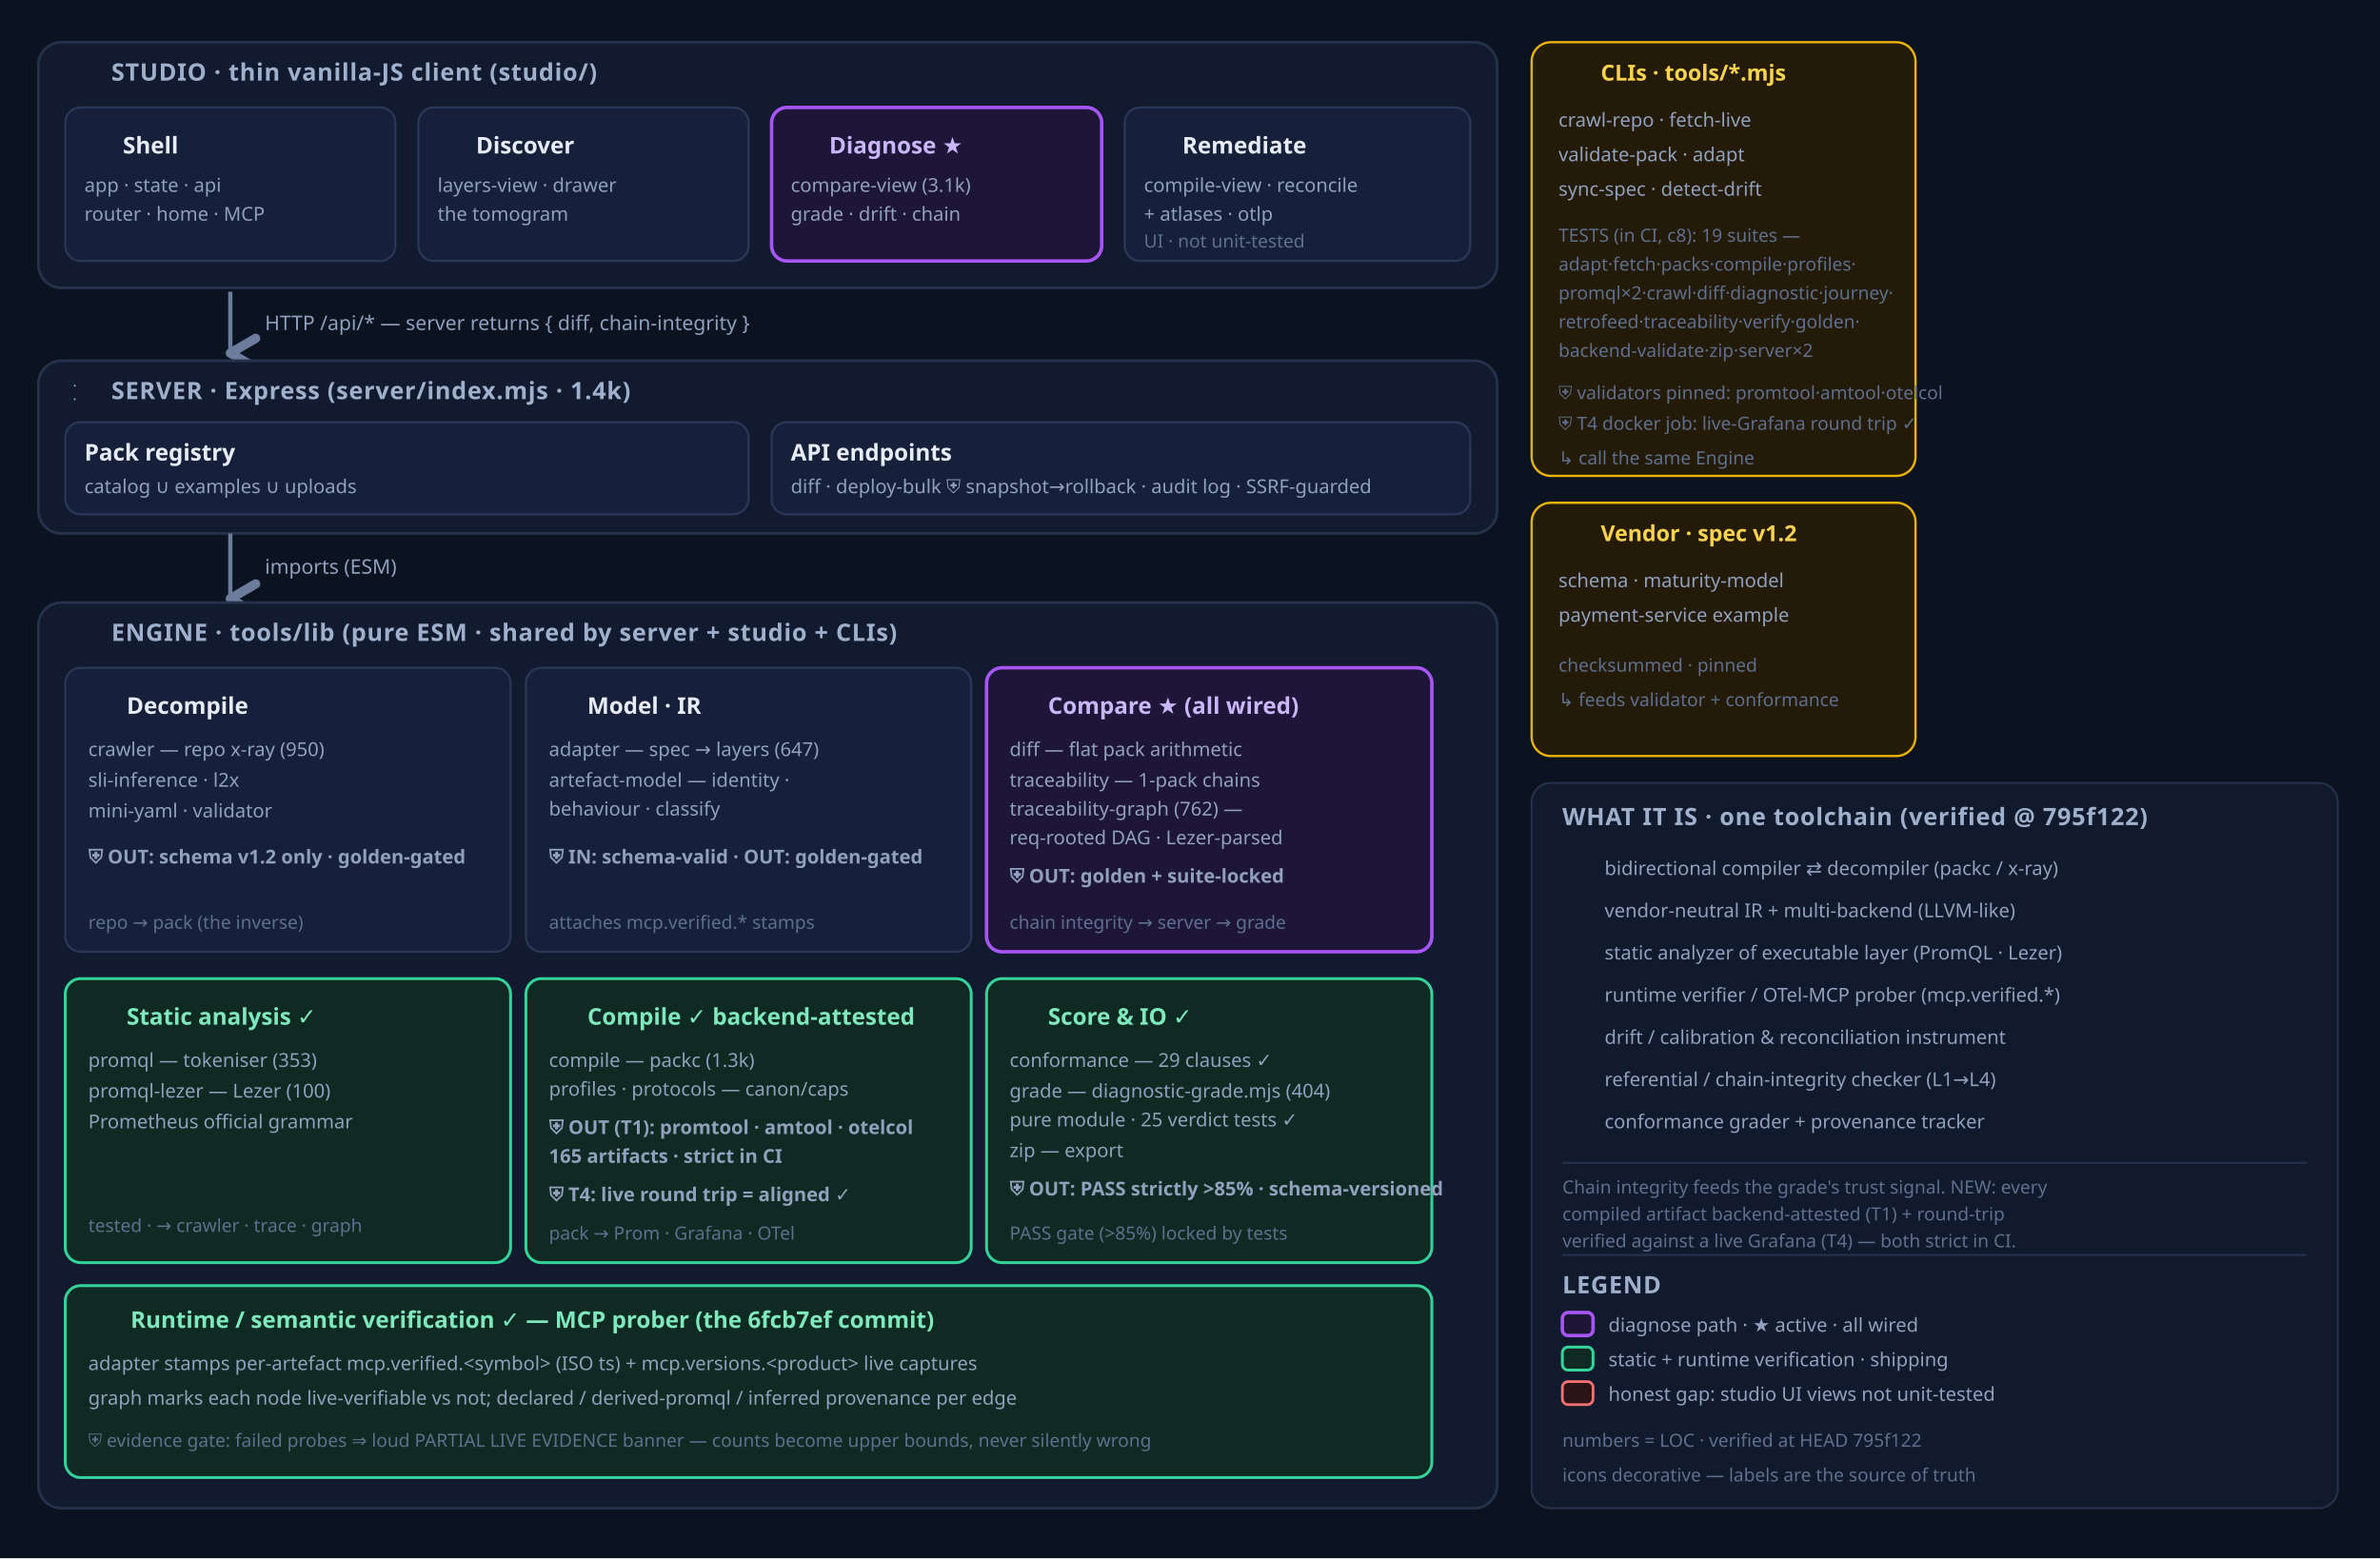
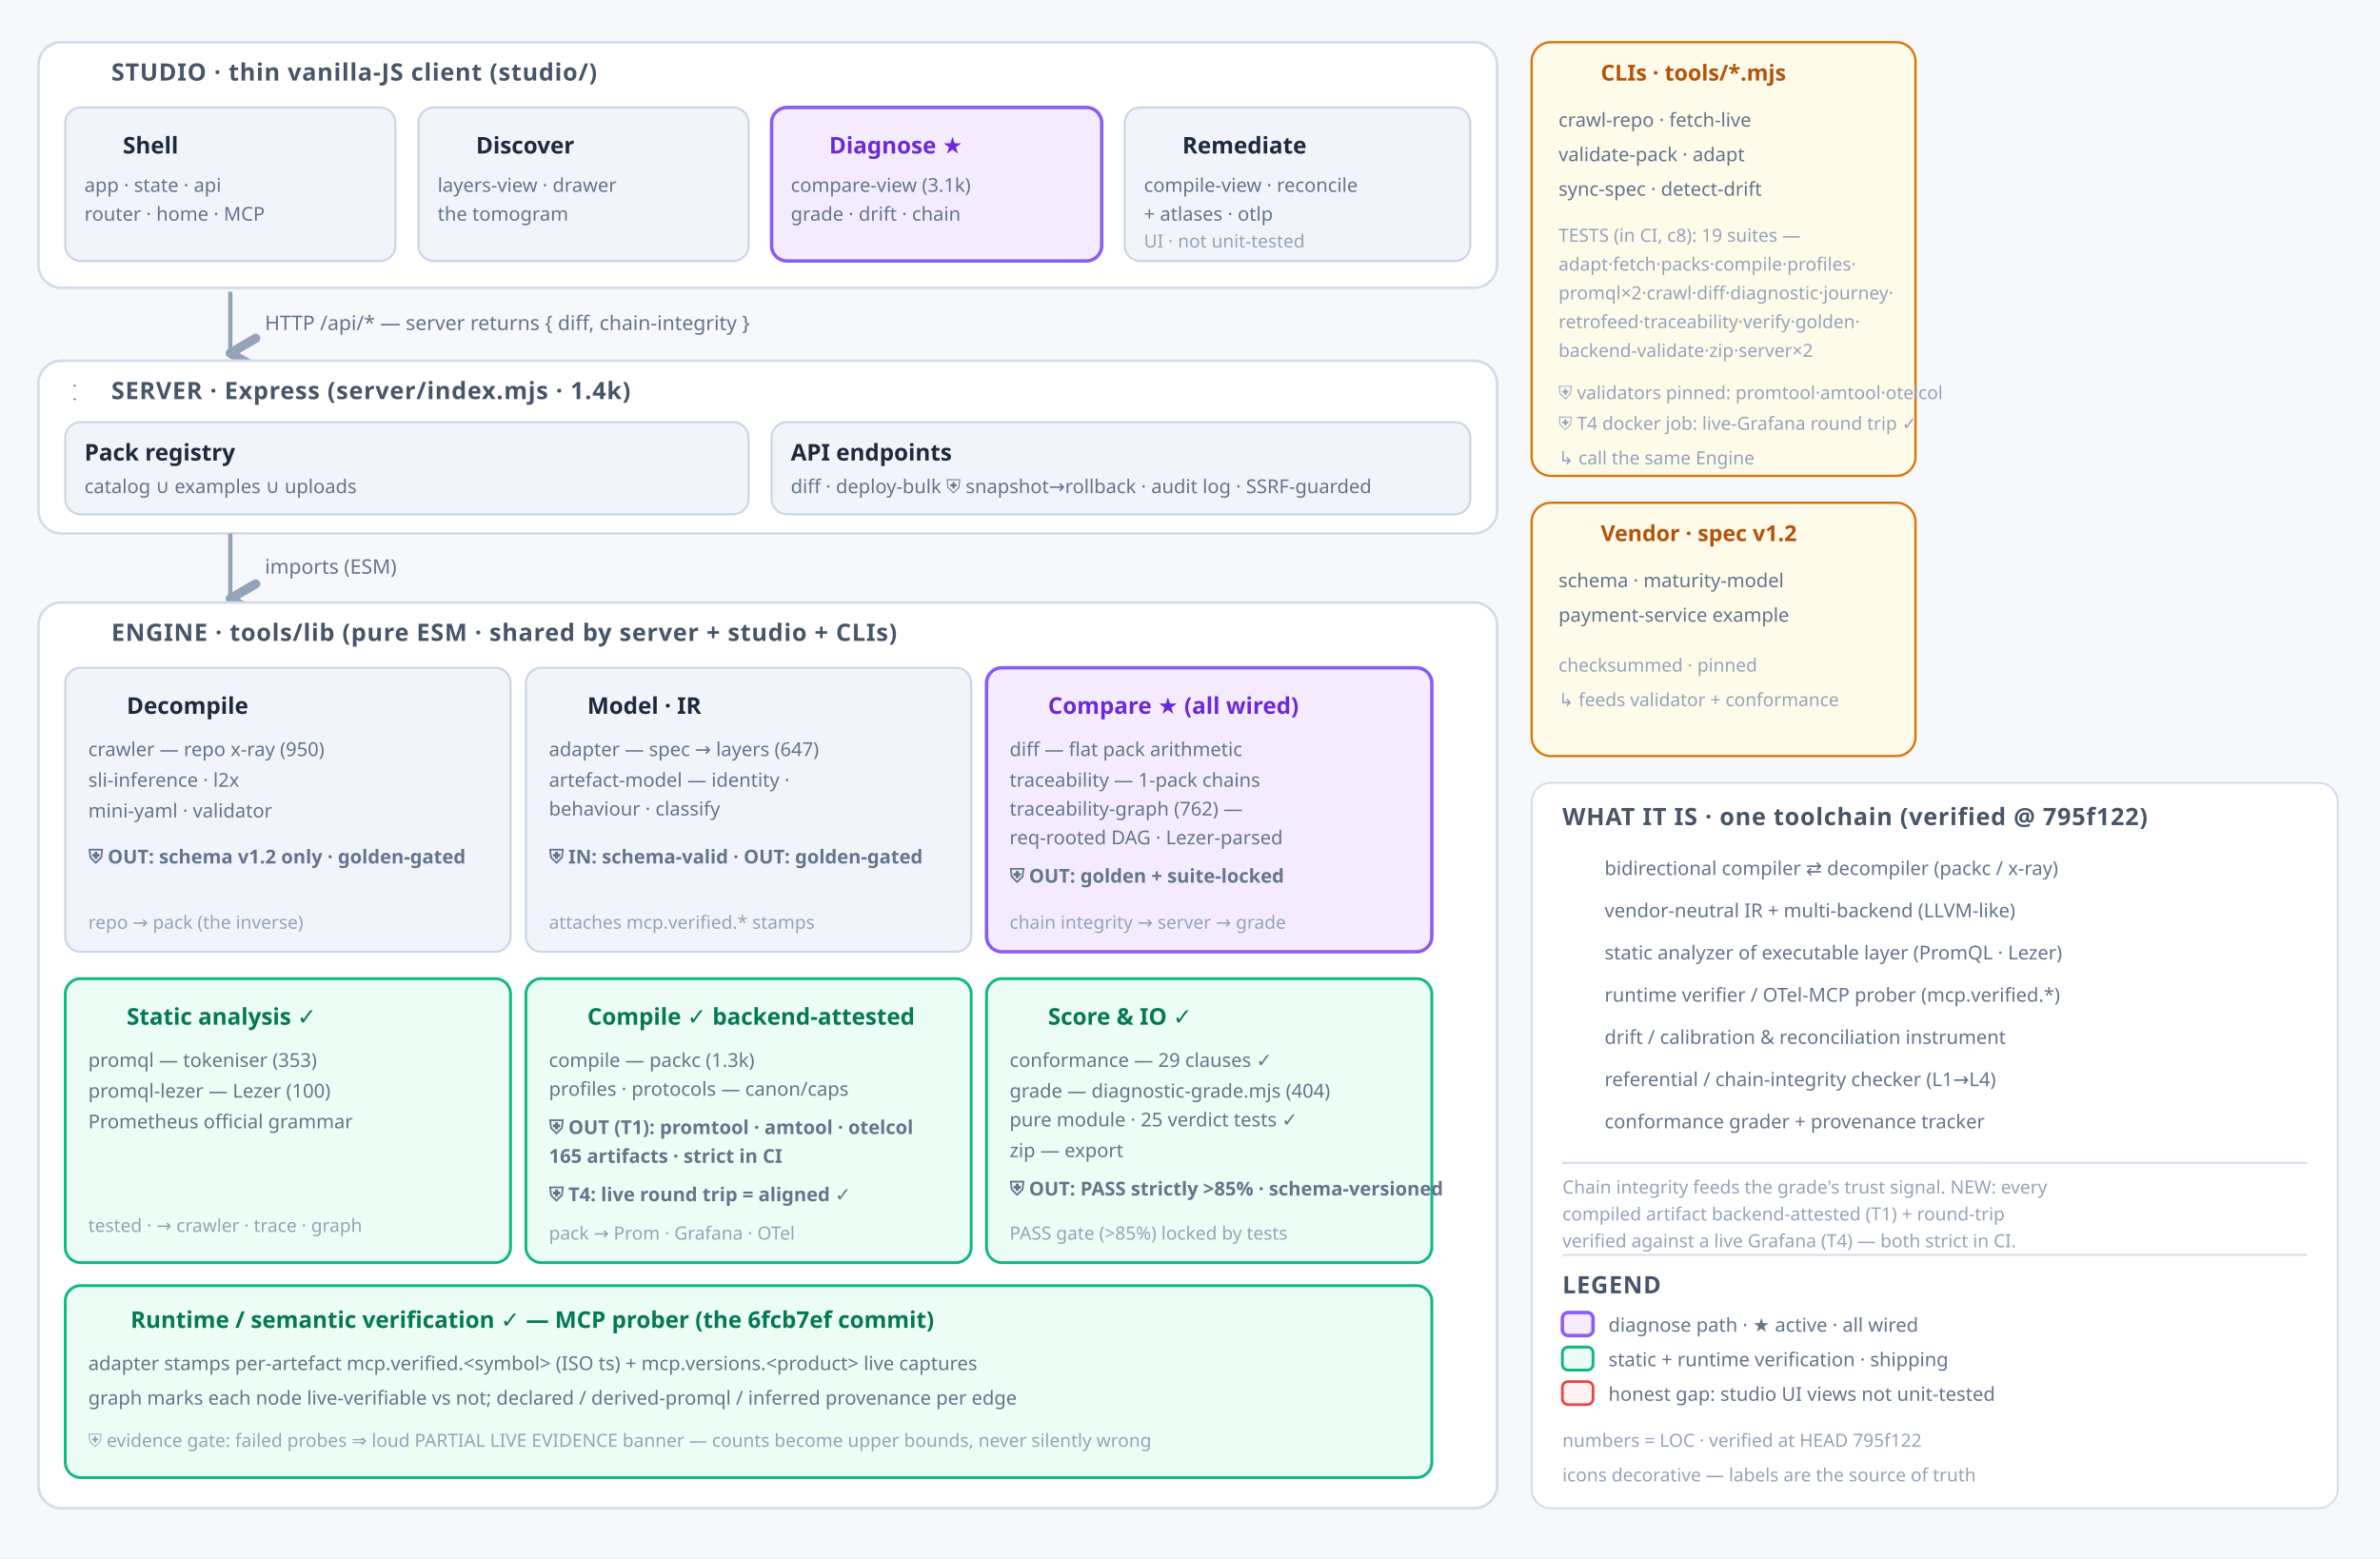
<svg xmlns="http://www.w3.org/2000/svg" viewBox="0 0 1240 812" font-family="ui-sans-serif, system-ui, sans-serif">
  <style>
-   .pg{fill:#0b1220;}
-   .band{fill:#111a2e;stroke:#26324c;stroke-width:1.4;} .bl{fill:#9fb0cc;font-size:12.5px;font-weight:700;letter-spacing:.03em;}
-   .mod{fill:#16203a;stroke:#2a3858;stroke-width:1.1;} .mt{fill:#e7ecf6;font-size:12px;font-weight:700;} .sub{fill:#90a0bd;font-size:10px;} .note{fill:#5e6f8e;font-size:9.5px;}
-   .acc{fill:#1d1638;stroke:#a855f7;stroke-width:1.8;} .at{fill:#c9b6fb;font-size:12px;font-weight:700;}
-   .grn{fill:#0f2a22;stroke:#34d399;stroke-width:1.5;} .gt{fill:#7ee9bd;font-size:12px;font-weight:700;}
-   .warn{fill:#2a1418;stroke:#f87171;stroke-width:1.4;} .wt{fill:#fca5a5;font-size:12px;font-weight:700;}
-   .side{fill:#241a08;stroke:#eab308;stroke-width:1.2;} .st{fill:#fcd34d;font-size:11.5px;font-weight:700;}
-   .ar{stroke:#6b7c9c;stroke-width:2.2;fill:none;} .arl{fill:#8ea0bd;font-size:10.5px;}
+   .pg{fill:#f6f8fc;}
+   .band{fill:#ffffff;stroke:#d3dcea;stroke-width:1.4;} .bl{fill:#475569;font-size:12.5px;font-weight:700;letter-spacing:.03em;}
+   .mod{fill:#f1f5fb;stroke:#cbd6e6;stroke-width:1.1;} .mt{fill:#1e293b;font-size:12px;font-weight:700;} .sub{fill:#64748b;font-size:10px;} .note{fill:#94a3b8;font-size:9.5px;}
+   .acc{fill:#f4ecfe;stroke:#8b5cf6;stroke-width:1.8;} .at{fill:#6d28d9;font-size:12px;font-weight:700;}
+   .grn{fill:#ecfdf5;stroke:#10b981;stroke-width:1.5;} .gt{fill:#047857;font-size:12px;font-weight:700;}
+   .warn{fill:#fef2f2;stroke:#ef4444;stroke-width:1.4;} .wt{fill:#b91c1c;font-size:12px;font-weight:700;}
+   .side{fill:#fffbeb;stroke:#d97706;stroke-width:1.2;} .st{fill:#b45309;font-size:11.5px;font-weight:700;}
+   .ar{stroke:#94a3b8;stroke-width:2.2;fill:none;} .arl{fill:#64748b;font-size:10.5px;}
  .i{fill:none;stroke-width:1.7;stroke-linecap:round;stroke-linejoin:round;}
</style>
  <defs>
    <marker id="dn" markerWidth="11" markerHeight="11" refX="5.5" refY="8" orient="auto">
-       <path d="M2,2 L5.5,8 L9,2" fill="none" stroke="#6b7c9c" stroke-width="2.2" stroke-linecap="round" stroke-linejoin="round" />
+       <path d="M2,2 L5.5,8 L9,2" fill="none" stroke="#94a3b8" stroke-width="2.2" stroke-linecap="round" stroke-linejoin="round" />
    </marker>
    <symbol id="ic-browser" viewBox="0 0 24 24">
      <rect class="i" x="3" y="4" width="18" height="15" rx="2" />
      <path class="i" d="M3 8h18" />
    </symbol>
    <symbol id="ic-server" viewBox="0 0 24 24">
      <rect class="i" x="3" y="4" width="18" height="6" rx="1.5" />
      <rect class="i" x="3" y="14" width="18" height="6" rx="1.5" />
      <circle cx="7" cy="7" r="0.7" fill="currentColor" />
      <circle cx="7" cy="17" r="0.7" fill="currentColor" />
    </symbol>
    <symbol id="ic-chip" viewBox="0 0 24 24">
      <rect class="i" x="6" y="6" width="12" height="12" rx="2" />
      <path class="i" d="M9 3v3M15 3v3M9 18v3M15 18v3M3 9h3M3 15h3M18 9h3M18 15h3" />
    </symbol>
    <symbol id="ic-compass" viewBox="0 0 24 24">
      <circle class="i" cx="12" cy="12" r="9" />
      <path class="i" d="M15.5 8.5l-2 5-5 2 2-5z" />
    </symbol>
    <symbol id="ic-stetho" viewBox="0 0 24 24">
      <path class="i" d="M5 3v5a4 4 0 008 0V3" />
      <path class="i" d="M9 15a5 5 0 0010 0v-2" />
      <circle class="i" cx="19" cy="9" r="2" />
    </symbol>
    <symbol id="ic-wrench" viewBox="0 0 24 24">
      <path class="i" d="M14.5 5.5a3.5 3.5 0 01-4.6 4.6L5 15l4 4 4.9-4.9a3.5 3.5 0 004.6-4.6l-2.5 2.5-2-2z" />
    </symbol>
    <symbol id="ic-swap" viewBox="0 0 24 24">
      <path class="i" d="M4 8h13l-3-3M20 16H7l3 3" />
    </symbol>
    <symbol id="ic-cube" viewBox="0 0 24 24">
      <path class="i" d="M12 3l8 4.5v9L12 21l-8-4.5v-9z" />
      <path class="i" d="M4 7.5l8 4.5 8-4.5M12 12v9" />
    </symbol>
    <symbol id="ic-compare" viewBox="0 0 24 24">
      <path class="i" d="M12 3v18" />
      <path class="i" d="M7 8l-3 3 3 3M17 8l3 3-3 3" />
    </symbol>
    <symbol id="ic-code" viewBox="0 0 24 24">
      <path class="i" d="M9 8l-4 4 4 4M15 8l4 4-4 4" />
    </symbol>
    <symbol id="ic-shield" viewBox="0 0 24 24">
      <path class="i" d="M12 3l7 3v5c0 4.5-3 8-7 10-4-2-7-5.5-7-10V6z" />
      <path class="i" d="M9 12l2 2 4-4" />
    </symbol>
    <symbol id="ic-pulse" viewBox="0 0 24 24">
      <path class="i" d="M3 12h4l2-5 3 10 2-5h7" />
    </symbol>
    <symbol id="ic-flask" viewBox="0 0 24 24">
      <path class="i" d="M9 3h6M10 3v6l-5 8a2 2 0 002 3h10a2 2 0 002-3l-5-8V3" />
      <path class="i" d="M7.5 14h9" />
    </symbol>
    <symbol id="ic-book" viewBox="0 0 24 24">
      <path class="i" d="M4 5a2 2 0 012-2h13v16H6a2 2 0 00-2 2z" />
-       <path class="i" d="M4 19a2 2 0 002-2h13" />
+       <path class="i" d="M4 19a2 2 0 012-2h13" />
    </symbol>
    <symbol id="ic-warn" viewBox="0 0 24 24">
      <path class="i" d="M12 4l9 16H3z" />
      <path class="i" d="M12 10v4" />
      <circle cx="12" cy="17.2" r="0.8" fill="currentColor" />
    </symbol>
  </defs>
  <rect class="pg" x="0" y="0" width="1240" height="812" />
  <rect class="band" x="20" y="22" width="760" height="128" rx="12" />
-   <use href="#ic-browser" x="34" y="30" width="17" height="17" color="#9fb0cc" />
+   <use href="#ic-browser" x="34" y="30" width="17" height="17" color="#475569" />
  <text class="bl" x="58" y="42">STUDIO · thin vanilla-JS client (studio/)</text>
  <rect class="mod" x="34" y="56" width="172" height="80" rx="8" />
-   <use href="#ic-cube" x="44" y="68" width="15" height="15" color="#cbd5e1" />
+   <use href="#ic-cube" x="44" y="68" width="15" height="15" color="#475569" />
  <text class="mt" x="64" y="80">Shell</text>
  <text class="sub" x="44" y="100">app · state · api</text>
  <text class="sub" x="44" y="115">router · home · MCP</text>
  <rect class="mod" x="218" y="56" width="172" height="80" rx="8" />
-   <use href="#ic-compass" x="228" y="68" width="15" height="15" color="#cbd5e1" />
+   <use href="#ic-compass" x="228" y="68" width="15" height="15" color="#475569" />
  <text class="mt" x="248" y="80">Discover</text>
  <text class="sub" x="228" y="100">layers-view · drawer</text>
  <text class="sub" x="228" y="115">the tomogram</text>
  <rect class="acc" x="402" y="56" width="172" height="80" rx="8" />
-   <use href="#ic-stetho" x="412" y="68" width="15" height="15" color="#c9b6fb" />
+   <use href="#ic-stetho" x="412" y="68" width="15" height="15" color="#6d28d9" />
  <text class="at" x="432" y="80">Diagnose ★</text>
  <text class="sub" x="412" y="100">compare-view (3.1k)</text>
  <text class="sub" x="412" y="115">grade · drift · chain</text>
  <rect class="mod" x="586" y="56" width="180" height="80" rx="8" />
-   <use href="#ic-wrench" x="596" y="68" width="15" height="15" color="#cbd5e1" />
+   <use href="#ic-wrench" x="596" y="68" width="15" height="15" color="#475569" />
  <text class="mt" x="616" y="80">Remediate</text>
  <text class="sub" x="596" y="100">compile-view · reconcile</text>
  <text class="sub" x="596" y="115">+ atlases · otlp</text>
-   <text class="note" x="596" y="129" fill="#fca5a5">UI · not unit-tested</text>
+   <text class="note" x="596" y="129" fill="#b91c1c">UI · not unit-tested</text>
  <line class="ar" x1="120" y1="152" x2="120" y2="184" marker-end="url(#dn)" />
  <text class="arl" x="138" y="172">HTTP /api/*  —  server returns { diff, chain-integrity }</text>
  <rect class="band" x="20" y="188" width="760" height="90" rx="12" />
-   <use href="#ic-server" x="34" y="196" width="17" height="17" color="#9fb0cc" />
+   <use href="#ic-server" x="34" y="196" width="17" height="17" color="#475569" />
  <text class="bl" x="58" y="208">SERVER · Express (server/index.mjs · 1.4k)</text>
  <rect class="mod" x="34" y="220" width="356" height="48" rx="8" />
  <text class="mt" x="44" y="240">Pack registry</text>
  <text class="sub" x="44" y="257">catalog ∪ examples ∪ uploads</text>
  <rect class="mod" x="402" y="220" width="364" height="48" rx="8" />
  <text class="mt" x="412" y="240">API endpoints</text>
  <text class="sub" x="412" y="257">diff · deploy-bulk ⛨ snapshot→rollback · audit log · SSRF-guarded</text>
  <line class="ar" x1="120" y1="278" x2="120" y2="312" marker-end="url(#dn)" />
  <text class="arl" x="138" y="299">imports (ESM)</text>
  <rect class="band" x="20" y="314" width="760" height="472" rx="12" />
-   <use href="#ic-chip" x="34" y="322" width="17" height="17" color="#9fb0cc" />
+   <use href="#ic-chip" x="34" y="322" width="17" height="17" color="#475569" />
  <text class="bl" x="58" y="334">ENGINE · tools/lib (pure ESM · shared by server + studio + CLIs)</text>
  <rect class="mod" x="34" y="348" width="232" height="148" rx="8" />
-   <use href="#ic-swap" x="46" y="360" width="15" height="15" color="#cbd5e1" />
+   <use href="#ic-swap" x="46" y="360" width="15" height="15" color="#475569" />
  <text class="mt" x="66" y="372">Decompile</text>
  <text class="sub" x="46" y="394">crawler — repo x-ray (950)</text>
  <text class="sub" x="46" y="410">sli-inference · l2x</text>
  <text class="sub" x="46" y="426">mini-yaml · validator</text>
  <text class="sub" x="46" y="450" font-weight="700">⛨ OUT: schema v1.2 only · golden-gated</text>
  <text class="note" x="46" y="484">repo → pack (the inverse)</text>
  <rect class="mod" x="274" y="348" width="232" height="148" rx="8" />
-   <use href="#ic-cube" x="286" y="360" width="15" height="15" color="#cbd5e1" />
+   <use href="#ic-cube" x="286" y="360" width="15" height="15" color="#475569" />
  <text class="mt" x="306" y="372">Model · IR</text>
  <text class="sub" x="286" y="394">adapter — spec → layers (647)</text>
  <text class="sub" x="286" y="410">artefact-model — identity ·</text>
  <text class="sub" x="286" y="425">behaviour · classify</text>
  <text class="sub" x="286" y="450" font-weight="700">⛨ IN: schema-valid · OUT: golden-gated</text>
  <text class="note" x="286" y="484">attaches mcp.verified.* stamps</text>
  <rect class="acc" x="514" y="348" width="232" height="148" rx="8" />
-   <use href="#ic-compare" x="526" y="360" width="15" height="15" color="#c9b6fb" />
+   <use href="#ic-compare" x="526" y="360" width="15" height="15" color="#6d28d9" />
  <text class="at" x="546" y="372">Compare ★ (all wired)</text>
  <text class="sub" x="526" y="394">diff — flat pack arithmetic</text>
  <text class="sub" x="526" y="410">traceability — 1-pack chains</text>
  <text class="sub" x="526" y="425">traceability-graph (762) —</text>
  <text class="sub" x="526" y="440">req-rooted DAG · Lezer-parsed</text>
  <text class="sub" x="526" y="460" font-weight="700">⛨ OUT: golden + suite-locked</text>
  <text class="note" x="526" y="484">chain integrity → server → grade</text>
  <rect class="grn" x="34" y="510" width="232" height="148" rx="8" />
-   <use href="#ic-code" x="46" y="522" width="15" height="15" color="#7ee9bd" />
+   <use href="#ic-code" x="46" y="522" width="15" height="15" color="#047857" />
  <text class="gt" x="66" y="534">Static analysis ✓</text>
  <text class="sub" x="46" y="556">promql — tokeniser (353)</text>
  <text class="sub" x="46" y="572">promql-lezer — Lezer (100)</text>
  <text class="sub" x="46" y="588">Prometheus official grammar</text>
  <text class="note" x="46" y="642">tested · → crawler · trace · graph</text>
  <rect class="grn" x="274" y="510" width="232" height="148" rx="8" />
-   <use href="#ic-wrench" x="286" y="522" width="15" height="15" color="#7ee9bd" />
+   <use href="#ic-wrench" x="286" y="522" width="15" height="15" color="#047857" />
  <text class="gt" x="306" y="534">Compile ✓ backend-attested</text>
  <text class="sub" x="286" y="556">compile — packc (1.3k)</text>
  <text class="sub" x="286" y="571">profiles · protocols — canon/caps</text>
  <text class="sub" x="286" y="591" font-weight="700">⛨ OUT (T1): promtool · amtool · otelcol</text>
  <text class="sub" x="286" y="606" font-weight="700">165 artifacts · strict in CI</text>
  <text class="sub" x="286" y="626" font-weight="700">⛨ T4: live round trip = aligned ✓</text>
  <text class="note" x="286" y="646">pack → Prom · Grafana · OTel</text>
  <rect class="grn" x="514" y="510" width="232" height="148" rx="8" />
-   <use href="#ic-shield" x="526" y="522" width="15" height="15" color="#7ee9bd" />
+   <use href="#ic-shield" x="526" y="522" width="15" height="15" color="#047857" />
  <text class="gt" x="546" y="534">Score &amp; IO ✓</text>
  <text class="sub" x="526" y="556">conformance — 29 clauses ✓</text>
  <text class="sub" x="526" y="572">grade — diagnostic-grade.mjs (404)</text>
  <text class="sub" x="526" y="587">pure module · 25 verdict tests ✓</text>
  <text class="sub" x="526" y="603">zip — export</text>
  <text class="sub" x="526" y="623" font-weight="700">⛨ OUT: PASS strictly &gt;85% · schema-versioned</text>
  <text class="note" x="526" y="646">PASS gate (&gt;85%) locked by tests</text>
  <rect class="grn" x="34" y="670" width="712" height="100" rx="8" />
-   <use href="#ic-pulse" x="46" y="678" width="16" height="16" color="#7ee9bd" />
+   <use href="#ic-pulse" x="46" y="678" width="16" height="16" color="#047857" />
  <text class="gt" x="68" y="692">Runtime / semantic verification ✓ — MCP prober (the 6fcb7ef commit)</text>
  <text class="sub" x="46" y="714">adapter stamps per-artefact mcp.verified.&lt;symbol&gt; (ISO ts) + mcp.versions.&lt;product&gt; live captures</text>
  <text class="sub" x="46" y="732">graph marks each node live-verifiable vs not; declared / derived-promql / inferred provenance per edge</text>
  <text class="note" x="46" y="754">⛨ evidence gate: failed probes ⇒ loud PARTIAL LIVE EVIDENCE banner — counts become upper bounds, never silently wrong</text>
  <rect class="side" x="798" y="22" width="200" height="226" rx="10" />
-   <use href="#ic-flask" x="812" y="30" width="15" height="15" color="#fcd34d" />
+   <use href="#ic-flask" x="812" y="30" width="15" height="15" color="#b45309" />
  <text class="st" x="834" y="42">CLIs · tools/*.mjs</text>
  <text class="sub" x="812" y="66">crawl-repo · fetch-live</text>
  <text class="sub" x="812" y="84">validate-pack · adapt</text>
  <text class="sub" x="812" y="102">sync-spec · detect-drift</text>
  <text class="note" x="812" y="126">TESTS (in CI, c8): 19 suites —</text>
  <text class="note" x="812" y="141">adapt·fetch·packs·compile·profiles·</text>
  <text class="note" x="812" y="156">promql×2·crawl·diff·diagnostic·journey·</text>
  <text class="note" x="812" y="171">retrofeed·traceability·verify·golden·</text>
  <text class="note" x="812" y="186">backend-validate·zip·server×2</text>
-   <text class="note" x="812" y="208" fill="#7ee9bd">⛨ validators pinned: promtool·amtool·otelcol</text>
-   <text class="note" x="812" y="224" fill="#7ee9bd">⛨ T4 docker job: live-Grafana round trip ✓</text>
+   <text class="note" x="812" y="208" fill="#047857">⛨ validators pinned: promtool·amtool·otelcol</text>
+   <text class="note" x="812" y="224" fill="#047857">⛨ T4 docker job: live-Grafana round trip ✓</text>
  <text class="note" x="812" y="242">↳ call the same Engine</text>
  <rect class="side" x="798" y="262" width="200" height="132" rx="10" />
-   <use href="#ic-book" x="812" y="270" width="15" height="15" color="#fcd34d" />
+   <use href="#ic-book" x="812" y="270" width="15" height="15" color="#b45309" />
  <text class="st" x="834" y="282">Vendor · spec v1.2</text>
  <text class="sub" x="812" y="306">schema · maturity-model</text>
  <text class="sub" x="812" y="324">payment-service example</text>
  <text class="note" x="812" y="350">checksummed · pinned</text>
  <text class="note" x="812" y="368">↳ feeds validator + conformance</text>
-   <rect x="798" y="408" width="420" height="378" rx="10" fill="#11192c" stroke="#26324c" />
+   <rect x="798" y="408" width="420" height="378" rx="10" fill="#ffffff" stroke="#d3dcea" />
  <text class="bl" x="814" y="430">WHAT IT IS · one toolchain (verified @ 795f122)</text>
-   <use href="#ic-swap" x="814" y="444" width="15" height="15" color="#c084fc" />
+   <use href="#ic-swap" x="814" y="444" width="15" height="15" color="#7c3aed" />
  <text class="sub" x="836" y="456">bidirectional compiler ⇄ decompiler  (packc / x-ray)</text>
-   <use href="#ic-cube" x="814" y="466" width="15" height="15" color="#c084fc" />
+   <use href="#ic-cube" x="814" y="466" width="15" height="15" color="#7c3aed" />
  <text class="sub" x="836" y="478">vendor-neutral IR + multi-backend  (LLVM-like)</text>
-   <use href="#ic-code" x="814" y="488" width="15" height="15" color="#34d399" />
+   <use href="#ic-code" x="814" y="488" width="15" height="15" color="#059669" />
  <text class="sub" x="836" y="500">static analyzer of executable layer  (PromQL · Lezer)</text>
-   <use href="#ic-pulse" x="814" y="510" width="15" height="15" color="#34d399" />
+   <use href="#ic-pulse" x="814" y="510" width="15" height="15" color="#059669" />
  <text class="sub" x="836" y="522">runtime verifier / OTel-MCP prober  (mcp.verified.*)</text>
-   <use href="#ic-compare" x="814" y="532" width="15" height="15" color="#c084fc" />
+   <use href="#ic-compare" x="814" y="532" width="15" height="15" color="#7c3aed" />
  <text class="sub" x="836" y="544">drift / calibration &amp; reconciliation instrument</text>
-   <use href="#ic-shield" x="814" y="554" width="15" height="15" color="#c084fc" />
+   <use href="#ic-shield" x="814" y="554" width="15" height="15" color="#7c3aed" />
  <text class="sub" x="836" y="566">referential / chain-integrity checker (L1→L4)</text>
-   <use href="#ic-book" x="814" y="576" width="15" height="15" color="#c084fc" />
+   <use href="#ic-book" x="814" y="576" width="15" height="15" color="#7c3aed" />
  <text class="sub" x="836" y="588">conformance grader + provenance tracker</text>
-   <line x1="814" y1="606" x2="1202" y2="606" stroke="#26324c" />
+   <line x1="814" y1="606" x2="1202" y2="606" stroke="#d3dcea" />
  <text class="note" x="814" y="622">Chain integrity feeds the grade's trust signal. NEW: every</text>
  <text class="note" x="814" y="636">compiled artifact backend-attested (T1) + round-trip</text>
  <text class="note" x="814" y="650">verified against a live Grafana (T4) — both strict in CI.</text>
-   <line x1="814" y1="654" x2="1202" y2="654" stroke="#26324c" />
+   <line x1="814" y1="654" x2="1202" y2="654" stroke="#d3dcea" />
  <text class="bl" x="814" y="674" font-size="11px">LEGEND</text>
  <rect class="acc" x="814" y="684" width="16" height="12" rx="3" />
  <text class="sub" x="838" y="694">diagnose path · ★ active · all wired</text>
  <rect class="grn" x="814" y="702" width="16" height="12" rx="3" />
  <text class="sub" x="838" y="712">static + runtime verification · shipping</text>
  <rect class="warn" x="814" y="720" width="16" height="12" rx="3" />
  <text class="sub" x="838" y="730">honest gap: studio UI views not unit-tested</text>
  <text class="note" x="814" y="754">numbers = LOC · verified at HEAD 795f122</text>
  <text class="note" x="814" y="772">icons decorative — labels are the source of truth</text>
</svg>
